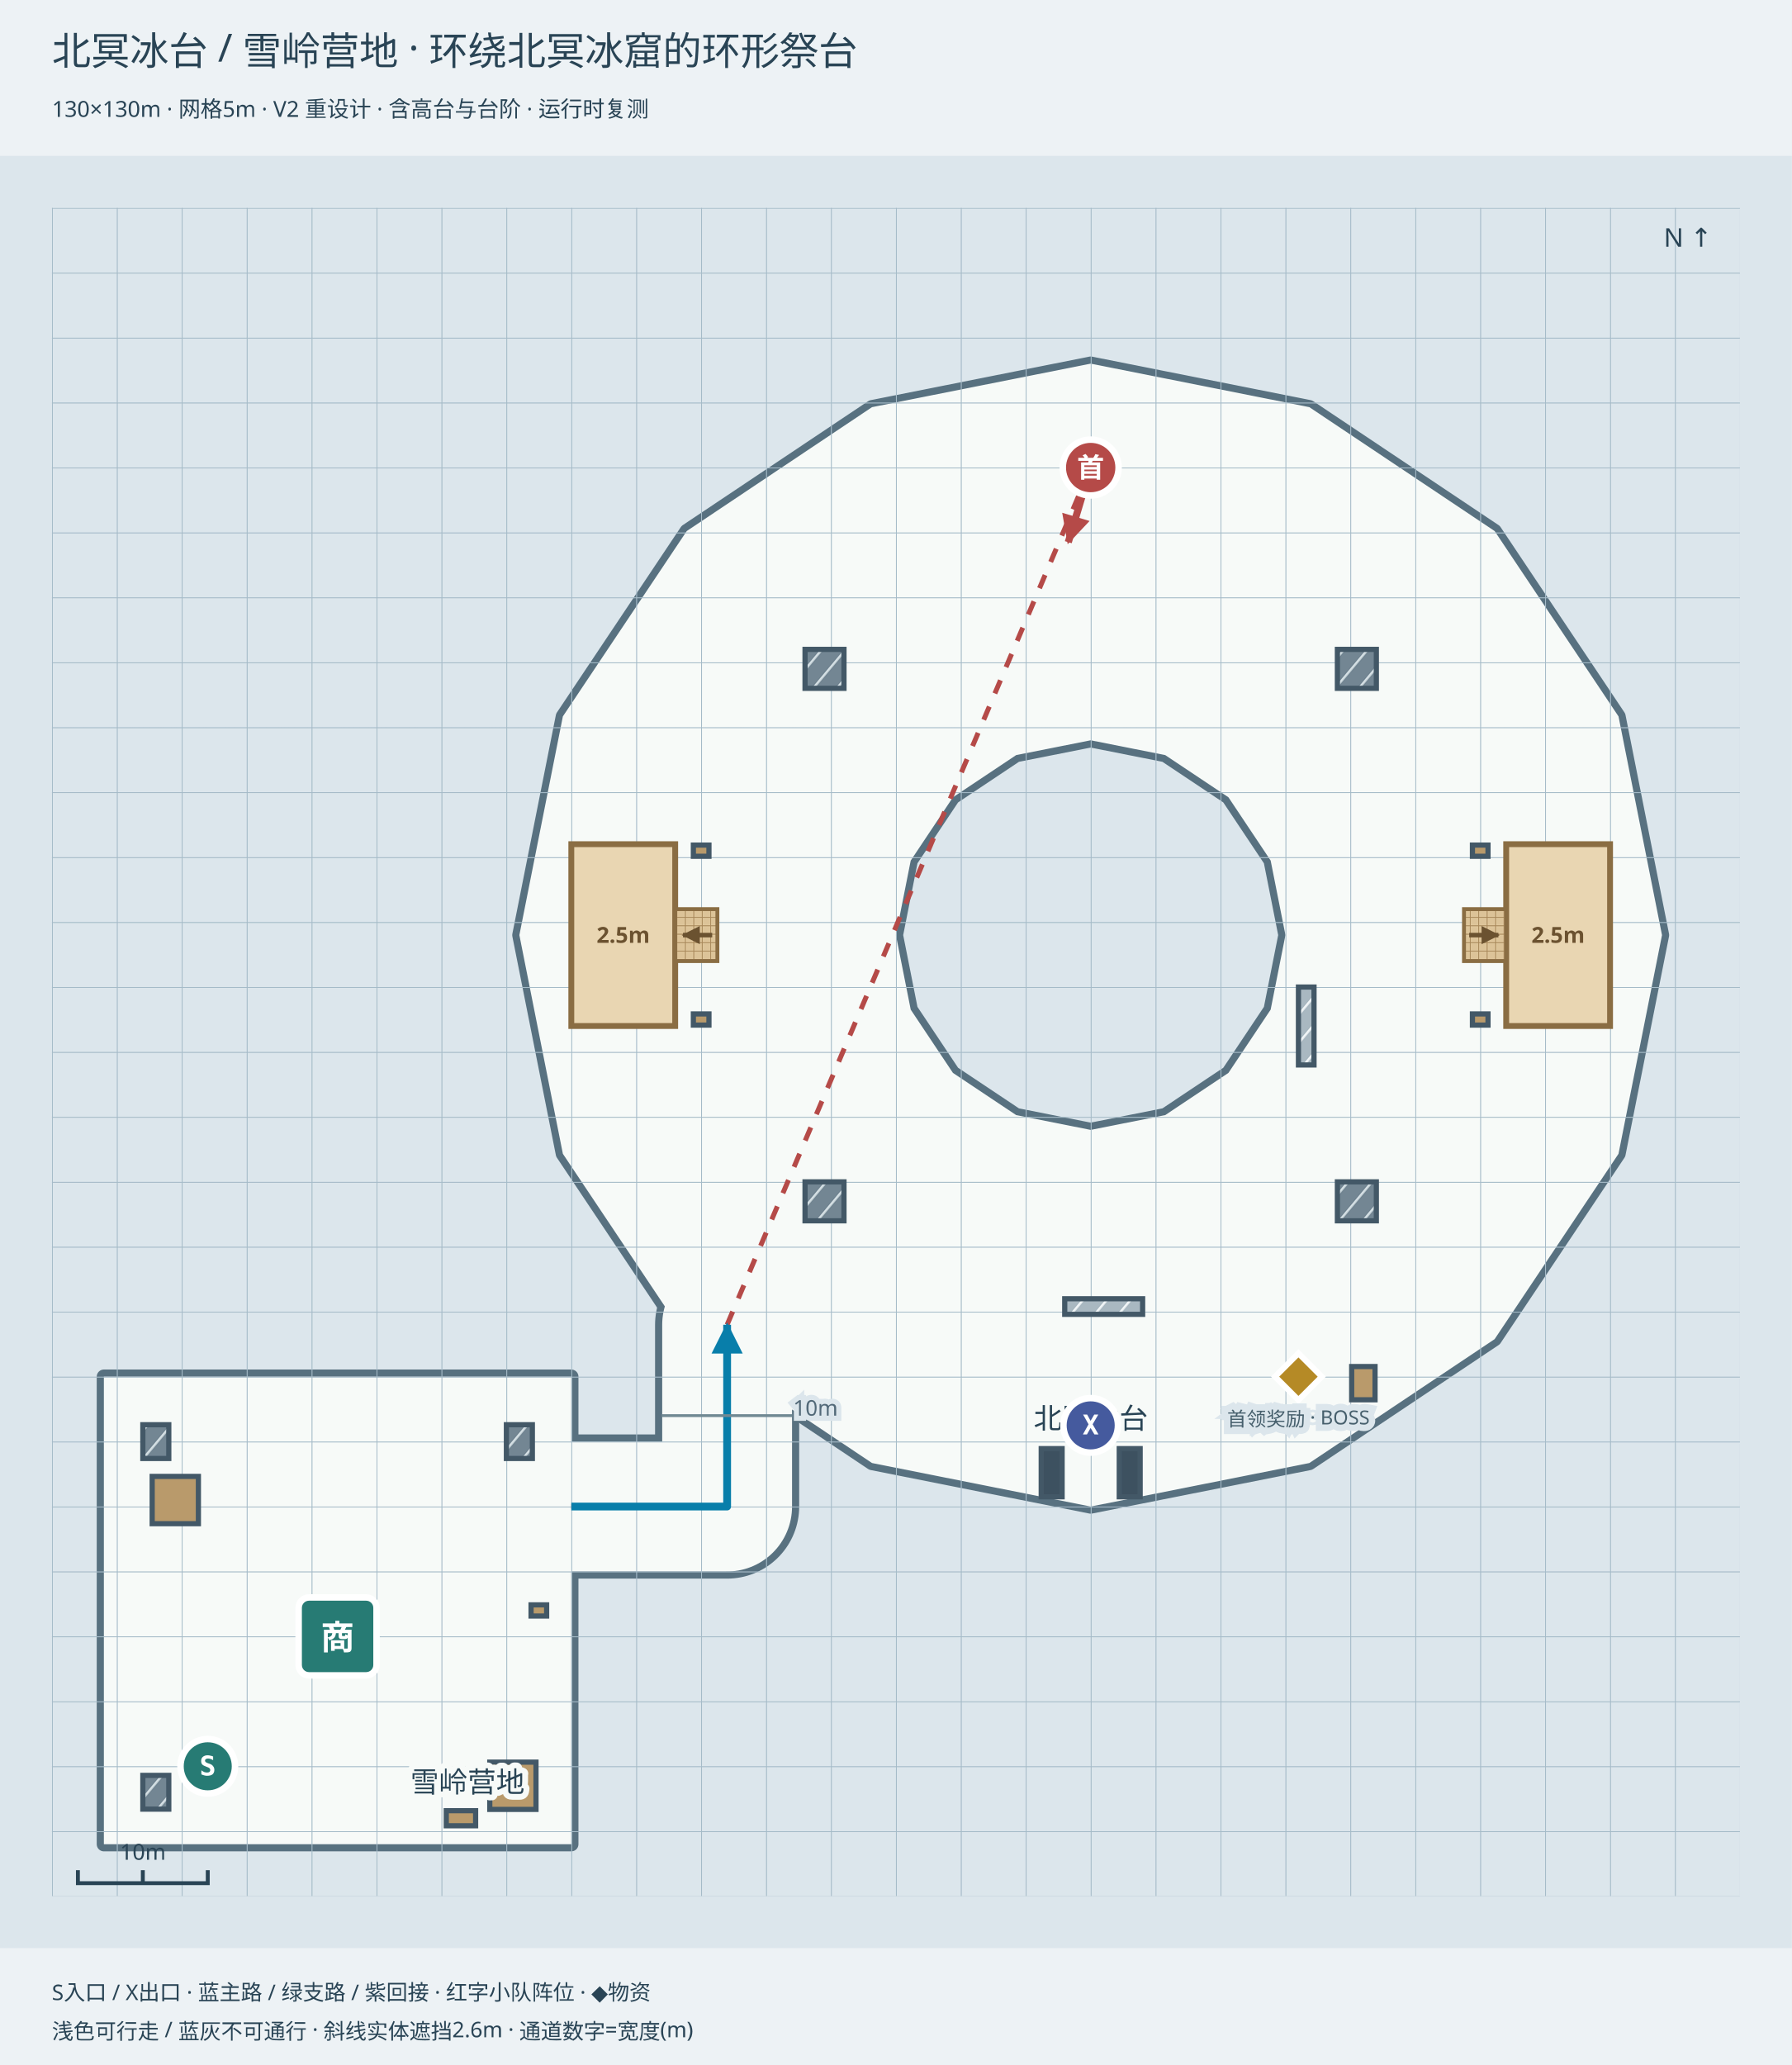
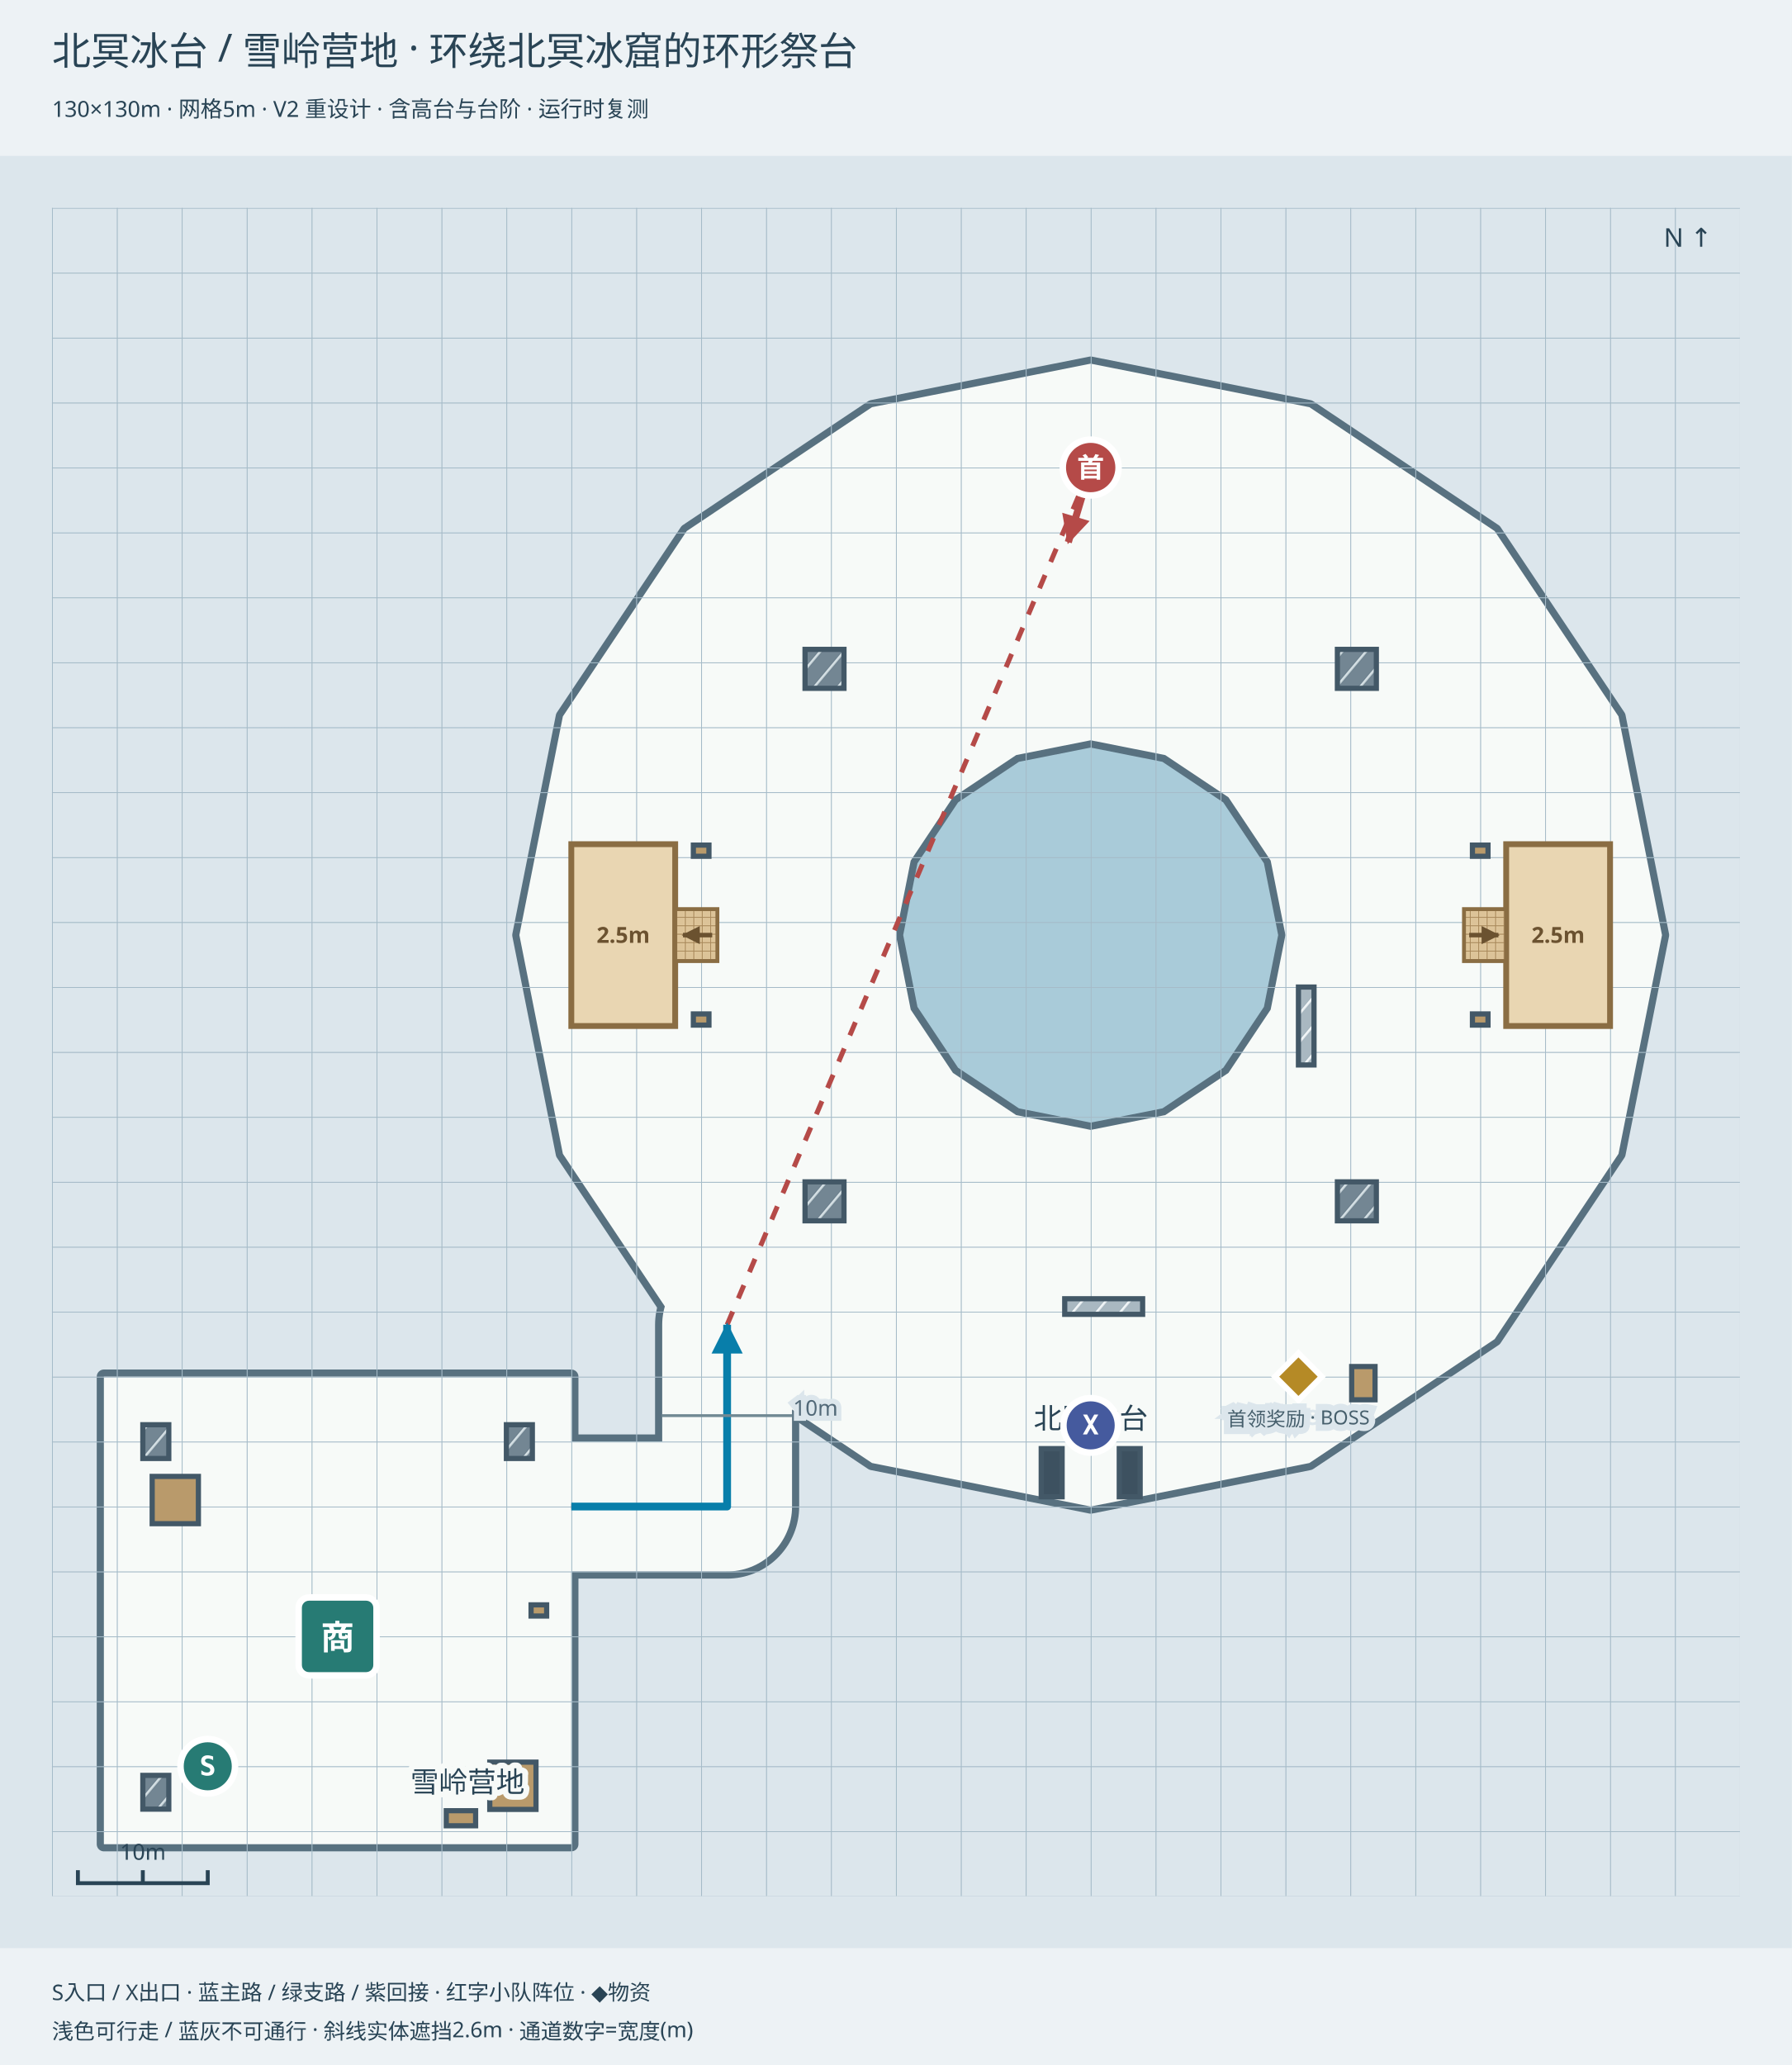
<svg xmlns="http://www.w3.org/2000/svg" viewBox="0 0 138 159" role="img">
  <rect width="138" height="159" fill="#edf2f5" />
  <text style="text-anchor:start" x="4" y="5" font-family="Microsoft YaHei,sans-serif" font-size="3" fill="#294455">北冥冰台 / 雪岭营地 · 环绕北冥冰窟的环形祭台</text>
  <text style="text-anchor:start" x="4" y="9" font-family="Microsoft YaHei,sans-serif" font-size="1.7" fill="#526978">130×130m · 网格5m · V2 重设计 · 含高台与台阶 · 运行时复测</text>
  <g transform="translate(0 12)">
    <defs>
      <pattern id="frost-5-v2-grid" width="5" height="5" patternUnits="userSpaceOnUse">
        <path d="M5 0H0V5" fill="none" stroke="#a5bbc8" stroke-width=".13" />
      </pattern>
      <pattern id="frost-5-v2-hatch" width="1.4" height="1.4" patternUnits="userSpaceOnUse" patternTransform="rotate(40)">
        <rect width="1.4" height="1.4" fill="#738693" />
        <path d="M0 0V1.4" stroke="#d1dce1" stroke-width=".35" />
      </pattern>
      <pattern id="frost-5-v2-low" width="1.4" height="1.4" patternUnits="userSpaceOnUse" patternTransform="rotate(40)">
        <rect width="1.4" height="1.4" fill="#a9b8c1" />
        <path d="M0 0V1.4" stroke="#eef3f5" stroke-width=".35" />
      </pattern>
      <pattern id="frost-5-v2-steps" width=".65" height=".65" patternUnits="userSpaceOnUse">
        <rect width=".65" height=".65" fill="#dcc398" />
        <path d="M0 0H.65M0 0V.65" stroke="#a8875a" stroke-width=".12" />
      </pattern>
      <marker id="frost-5-v2-up" markerWidth="4" markerHeight="4" refX="3.7" refY="2" orient="auto" markerUnits="strokeWidth">
        <path d="M0 0L4 2 0 4" fill="#6b5230" />
      </marker>
      <marker id="frost-5-v2-main" markerWidth="4" markerHeight="4" refX="3.7" refY="2" orient="auto" markerUnits="strokeWidth">
        <path d="M0 0L4 2 0 4" fill="#087eaa" />
      </marker>
      <marker id="frost-5-v2-optional" markerWidth="4" markerHeight="4" refX="3.7" refY="2" orient="auto" markerUnits="strokeWidth">
        <path d="M0 0L4 2 0 4" fill="#47836b" />
      </marker>
      <marker id="frost-5-v2-return" markerWidth="4" markerHeight="4" refX="3.7" refY="2" orient="auto" markerUnits="strokeWidth">
        <path d="M0 0L4 2 0 4" fill="#825d98" />
      </marker>
      <marker id="frost-5-v2-threat" markerWidth="4" markerHeight="4" refX="3.7" refY="2" orient="auto" markerUnits="strokeWidth">
        <path d="M0 0L4 2 0 4" fill="#b54a48" />
      </marker>
    </defs>
    <style>text{font-family:'Microsoft YaHei','PingFang SC',sans-serif;fill:#294455;text-anchor:middle;pointer-events:none}.room-label{paint-order:stroke;stroke:#f7faf8;stroke-width:.9;stroke-linejoin:round}.dim{fill:#526978;paint-order:stroke;stroke:#dce6ec;stroke-width:.8}.portal{fill:white;font-family:Consolas,monospace;font-weight:bold}.note{fill:#465f6c;paint-order:stroke;stroke:#dce6ec;stroke-width:1}.deck{fill:#6b5230;font-weight:bold;paint-order:stroke;stroke:#e9d6b2;stroke-width:.6}</style>
    <rect width="138" height="138" fill="#dce6ec" />
    <g transform="translate(4 4)">
+       <circle cx="80" cy="56" r="15" fill="#a9cbd9" />
      <polyline points="40,100 52,100 52,86" fill="none" stroke="#587180" stroke-width="11.1" stroke-linecap="round" stroke-linejoin="round" />
      <polygon points="4,90 40,90 40,126 4,126" fill="#587180" stroke="#587180" stroke-width="1.1" stroke-linejoin="round" />
      <polygon points="124,56 120.65,72.84 111.11,87.11 96.84,96.65 80,100 63.16,96.65 48.89,87.11 39.35,72.84 36,56 39.35,39.16 48.89,24.89 63.16,15.35 80,12 96.84,15.35 111.11,24.89 120.65,39.16 124,56 95,56 93.86,50.26 90.61,45.39 85.74,42.14 80,41 74.26,42.14 69.39,45.39 66.14,50.26 65,56 66.14,61.74 69.39,66.61 74.26,69.86 80,71 85.74,69.86 90.61,66.61 93.86,61.74 95,56" fill="#587180" stroke="#587180" stroke-width="1.1" stroke-linejoin="round" />
      <polyline points="40,100 52,100 52,86" fill="none" stroke="#f7faf8" stroke-width="10" stroke-linecap="round" stroke-linejoin="round" />
      <polygon points="4,90 40,90 40,126 4,126" fill="#f7faf8" stroke="none" stroke-width="0" stroke-linejoin="round" />
      <polygon points="124,56 120.65,72.84 111.11,87.11 96.84,96.65 80,100 63.16,96.65 48.89,87.11 39.35,72.84 36,56 39.35,39.16 48.89,24.89 63.16,15.35 80,12 96.84,15.35 111.11,24.89 120.65,39.16 124,56 95,56 93.86,50.26 90.61,45.39 85.74,42.14 80,41 74.26,42.14 69.39,45.39 66.14,50.26 65,56 66.14,61.74 69.39,66.61 74.26,69.86 80,71 85.74,69.86 90.61,66.61 93.86,61.74 95,56" fill="#f7faf8" stroke="none" stroke-width="0" stroke-linejoin="round" />
      <rect width="130" height="130" fill="url(#frost-5-v2-grid)" />
      <g>
        <rect x="40" y="49" width="8" height="14" fill="#e9d6b2" stroke="#8a6d43" stroke-width=".45" />
        <rect x="48" y="54" width="3.25" height="4" fill="url(#frost-5-v2-steps)" stroke="#8a6d43" stroke-width=".3" />
        <line x1="50.85" y1="56" x2="48.6" y2="56" stroke="#6b5230" stroke-width=".35" marker-end="url(#frost-5-v2-up)" />
        <text x="44" y="56.6" class="deck" font-size="1.7">2.5m</text>
      </g>
      <g>
        <rect x="112" y="49" width="8" height="14" fill="#e9d6b2" stroke="#8a6d43" stroke-width=".45" />
        <rect x="108.75" y="54" width="3.25" height="4" fill="url(#frost-5-v2-steps)" stroke="#8a6d43" stroke-width=".3" />
        <line x1="109.15" y1="56" x2="111.4" y2="56" stroke="#6b5230" stroke-width=".35" marker-end="url(#frost-5-v2-up)" />
        <text x="116" y="56.6" class="deck" font-size="1.7">2.5m</text>
      </g>
      <polygon points="7,93.7 9,93.7 9,96.3 7,96.3" fill="url(#frost-5-v2-hatch)" stroke="#435867" stroke-width=".4" />
      <polygon points="35,93.7 37,93.7 37,96.3 35,96.3" fill="url(#frost-5-v2-hatch)" stroke="#435867" stroke-width=".4" />
      <polygon points="7,120.7 9,120.7 9,123.3 7,123.3" fill="url(#frost-5-v2-hatch)" stroke="#435867" stroke-width=".4" />
      <polygon points="99,34 102,34 102,37 99,37" fill="url(#frost-5-v2-hatch)" stroke="#435867" stroke-width=".4" />
      <polygon points="58,34 61,34 61,37 58,37" fill="url(#frost-5-v2-hatch)" stroke="#435867" stroke-width=".4" />
      <polygon points="58,75 61,75 61,78 58,78" fill="url(#frost-5-v2-hatch)" stroke="#435867" stroke-width=".4" />
      <polygon points="99,75 102,75 102,78 99,78" fill="url(#frost-5-v2-hatch)" stroke="#435867" stroke-width=".4" />
      <polygon points="78,84 84,84 84,85.2 78,85.2" fill="url(#frost-5-v2-low)" stroke="#435867" stroke-width=".4" />
      <polygon points="96,60 97.2,60 97.2,66 96,66" fill="url(#frost-5-v2-low)" stroke="#435867" stroke-width=".4" />
      <polygon points="7.72,97.68 11.28,97.68 11.28,101.32 7.72,101.32" fill="#b99a6b" stroke="#435867" stroke-width=".4" />
      <polygon points="33.72,119.68 37.28,119.68 37.28,123.32 33.72,123.32" fill="#b99a6b" stroke="#435867" stroke-width=".4" />
      <polygon points="30.37,123.42 32.63,123.42 32.63,124.58 30.37,124.58" fill="#b99a6b" stroke="#435867" stroke-width=".4" />
      <polygon points="36.9,107.57 38.1,107.57 38.1,108.43 36.9,108.43" fill="#b99a6b" stroke="#435867" stroke-width=".4" />
      <polygon points="49.4,49.07 50.6,49.07 50.6,49.93 49.4,49.93" fill="#b99a6b" stroke="#435867" stroke-width=".4" />
      <polygon points="49.4,62.07 50.6,62.07 50.6,62.93 49.4,62.93" fill="#b99a6b" stroke="#435867" stroke-width=".4" />
      <polygon points="109.4,49.07 110.6,49.07 110.6,49.93 109.4,49.93" fill="#b99a6b" stroke="#435867" stroke-width=".4" />
      <polygon points="109.4,62.07 110.6,62.07 110.6,62.93 109.4,62.93" fill="#b99a6b" stroke="#435867" stroke-width=".4" />
      <polygon points="100.1,89.22 101.9,89.22 101.9,91.78 100.1,91.78" fill="#b99a6b" stroke="#435867" stroke-width=".4" />
      <polygon points="76.19,95.54 77.8,95.54 77.8,99.25 76.19,99.25" fill="#3d5160" stroke="#435867" stroke-width=".4" />
      <polygon points="82.2,95.54 83.81,95.54 83.81,99.25 82.2,99.25" fill="#3d5160" stroke="#435867" stroke-width=".4" />
      <g data-layer="sightlines">
        <g>
          <line x1="40" y1="100" x2="52" y2="100" stroke="#b54a48" stroke-width=".38" stroke-dasharray="1.1 1.1" />
        </g>
        <g>
          <line x1="52" y1="86" x2="80" y2="20" stroke="#b54a48" stroke-width=".38" stroke-dasharray="1.1 1.1" />
        </g>
      </g>
      <g data-layer="routes">
        <polyline points="40,100 52,100 52,86" fill="none" stroke="#087eaa" stroke-width="0.6" stroke-dasharray="none" stroke-linejoin="round" marker-end="url(#frost-5-v2-main)" />
      </g>
      <g data-layer="dimensions">
        <g>
          <line x1="47" y1="93" x2="57" y2="93" stroke="#718993" stroke-width=".22" />
          <text x="58.8" y="93" class="dim" font-size="1.65">10m</text>
        </g>
      </g>
      <g data-layer="labels">
        <text x="32" y="122" class="room-label" font-size="2.2">雪岭营地</text>
        <text x="80" y="94" class="room-label" font-size="2.2">北冥冰台</text>
      </g>
      <g data-layer="encounters">
        <g>
          <line x1="80" y1="20" x2="78.276" y2="25.747" stroke="#b54a48" stroke-width=".55" marker-end="url(#frost-5-v2-threat)" />
          <circle cx="80" cy="20" r="2.15" fill="#b54a48" stroke="#fff" stroke-width=".5" />
          <text x="80" y="20.75" class="portal" font-size="2.1">首</text>
        </g>
        <g>
          <path d="M96 88.2l1.8 1.8-1.8 1.8-1.8-1.8z" fill="#b58a26" stroke="#fff" stroke-width=".45" />
          <text x="96" y="93.8" class="note" font-size="1.5">首领奖励 · BOSS</text>
        </g>
        <g>
          <rect x="19" y="107" width="6" height="6" rx=".8" fill="#277b74" stroke="#fff" stroke-width=".5" />
          <text x="22" y="111" class="portal" font-size="2.6">商</text>
        </g>
      </g>
      <g>
        <circle cx="12" cy="120" r="2.1" fill="#277b74" stroke="#fff" stroke-width=".5" />
        <text x="12" y="120.7" class="portal" font-size="2.1">S</text>
      </g>
      <g>
        <circle cx="80" cy="93.75" r="2.1" fill="#455a9e" stroke="#fff" stroke-width=".5" />
        <text x="80" y="94.45" class="portal" font-size="2.1">X</text>
      </g>
      <g transform="translate(2 129)">
        <path d="M0-1V0H10V-1M5 0V-1" stroke="#294455" stroke-width=".3" fill="none" />
        <text x="5" y="-1.8" class="" font-size="1.7">10m</text>
      </g>
      <text x="126" y="3" class="" font-size="2">N ↑</text>
    </g>
  </g>
  <text style="text-anchor:start" x="4" y="154" font-family="Microsoft YaHei,sans-serif" font-size="1.65" fill="#294455">S入口 / X出口 · 蓝主路 / 绿支路 / 紫回接 · 红字小队阵位 · ◆物资</text>
  <text style="text-anchor:start" x="4" y="157" font-family="Microsoft YaHei,sans-serif" font-size="1.65" fill="#294455">浅色可行走 / 蓝灰不可通行 · 斜线实体遮挡2.6m · 通道数字=宽度(m)</text>
</svg>
